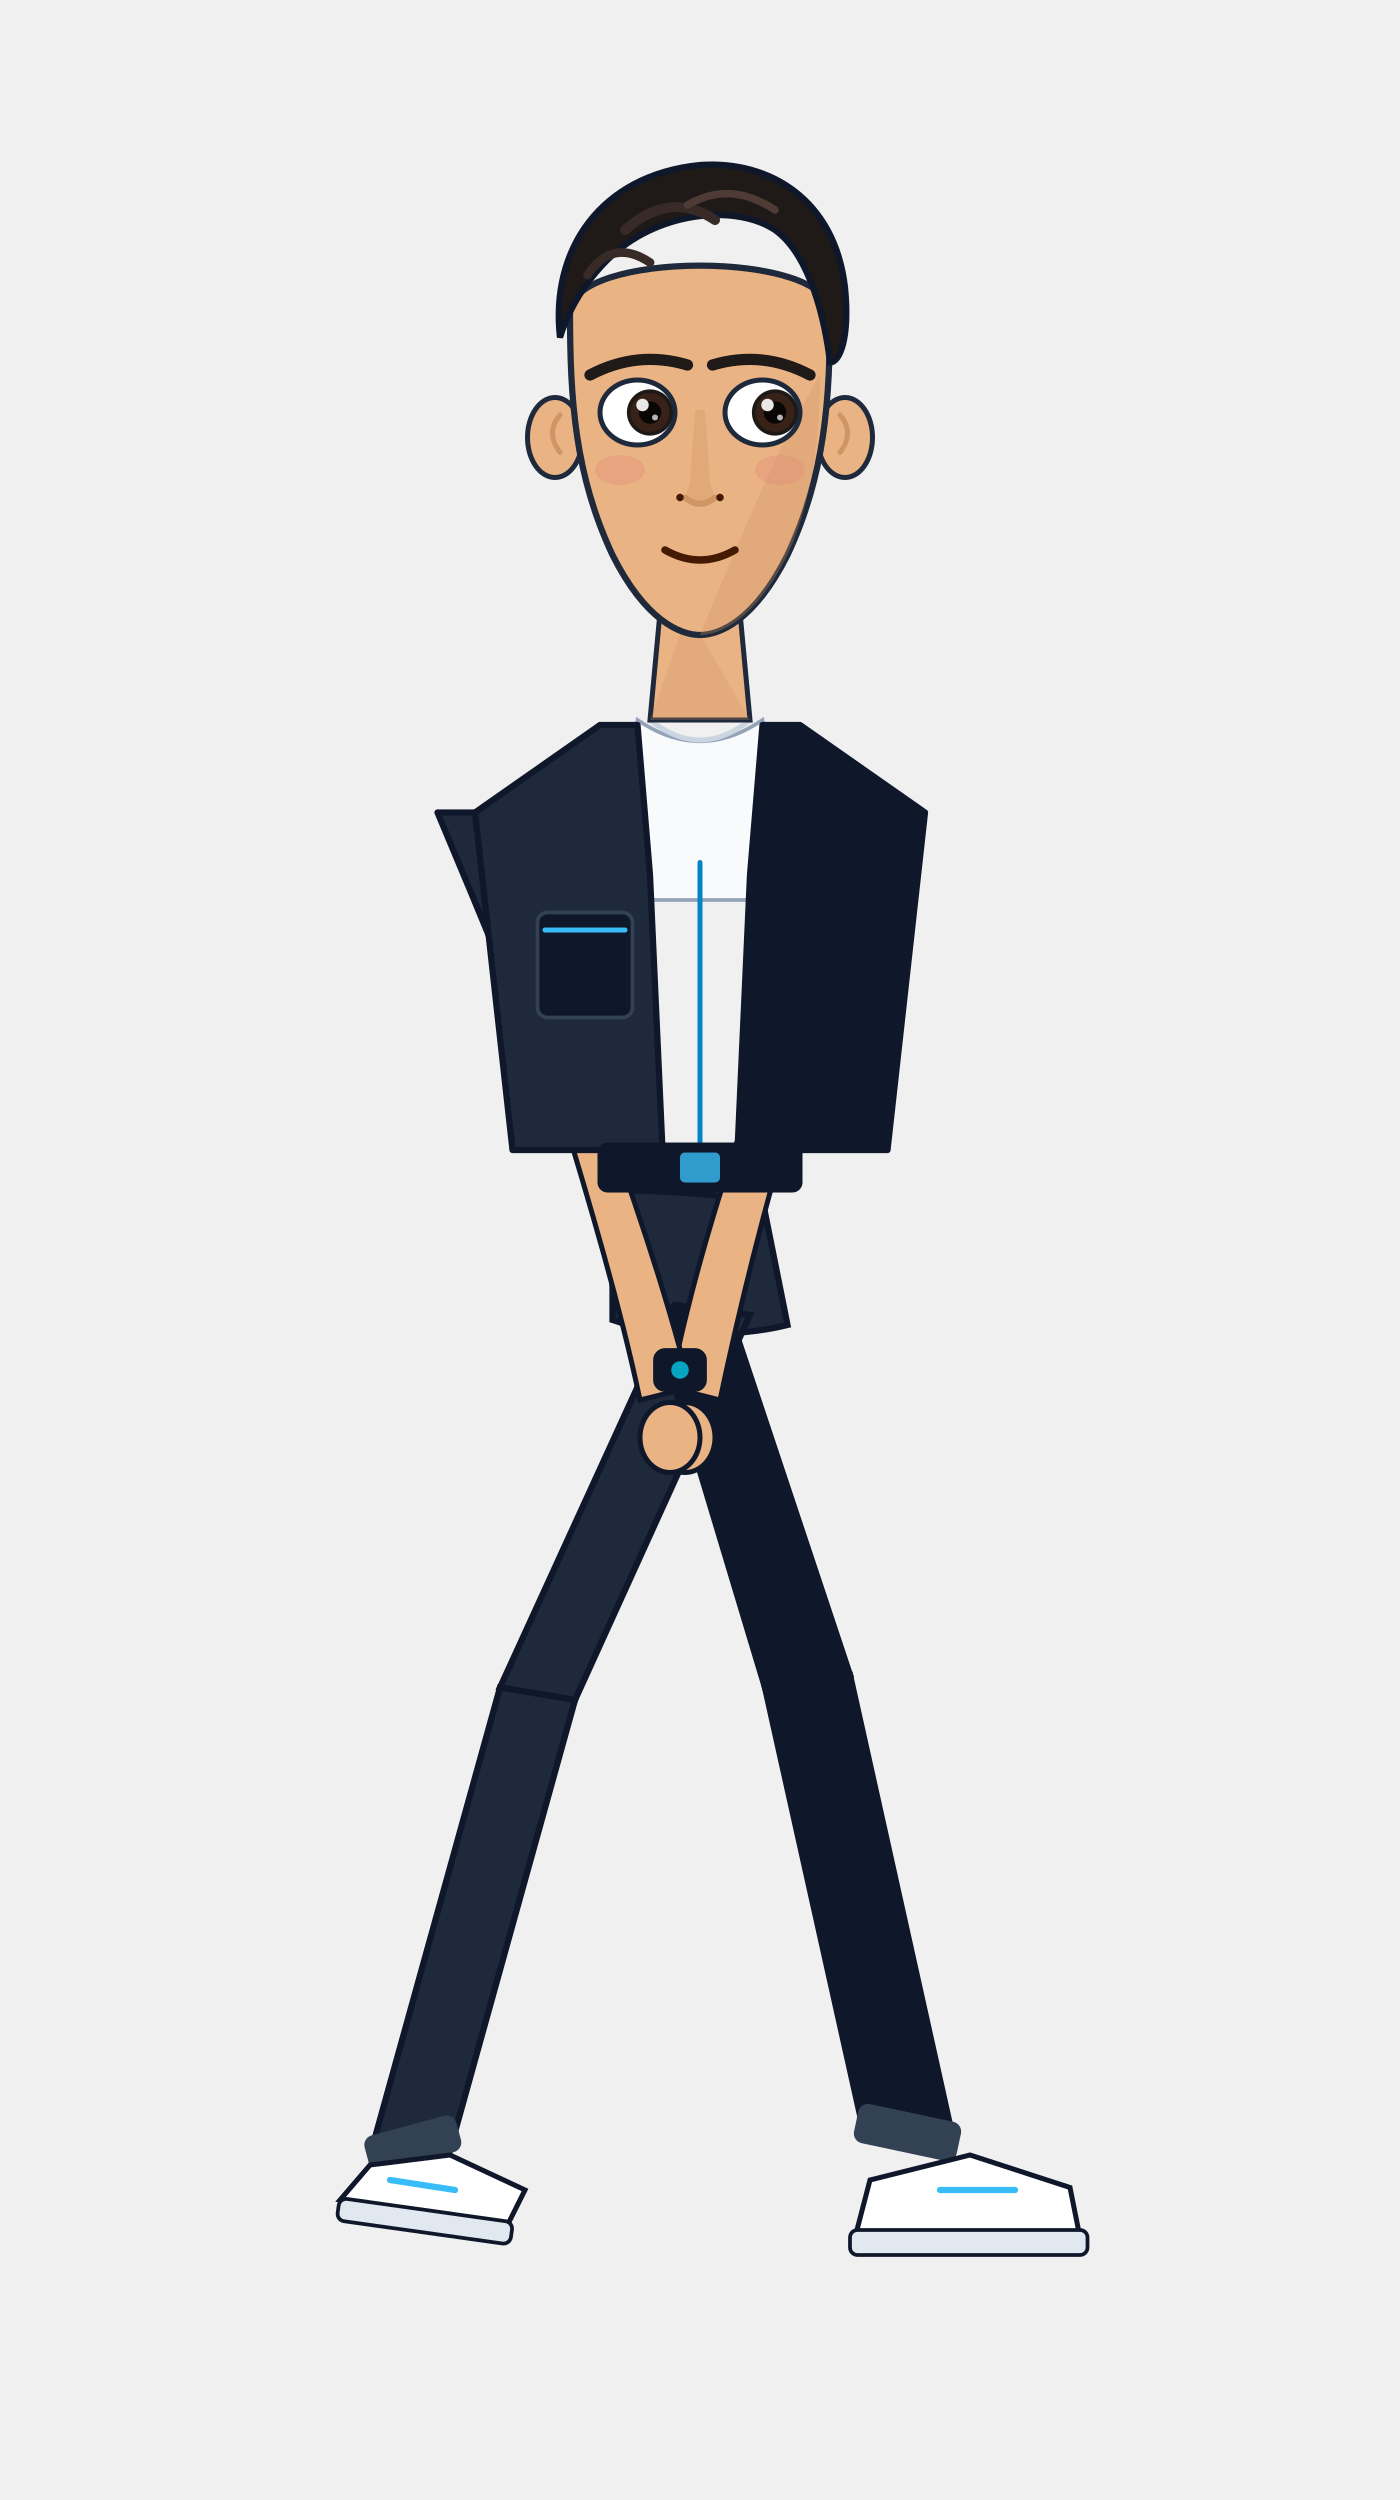
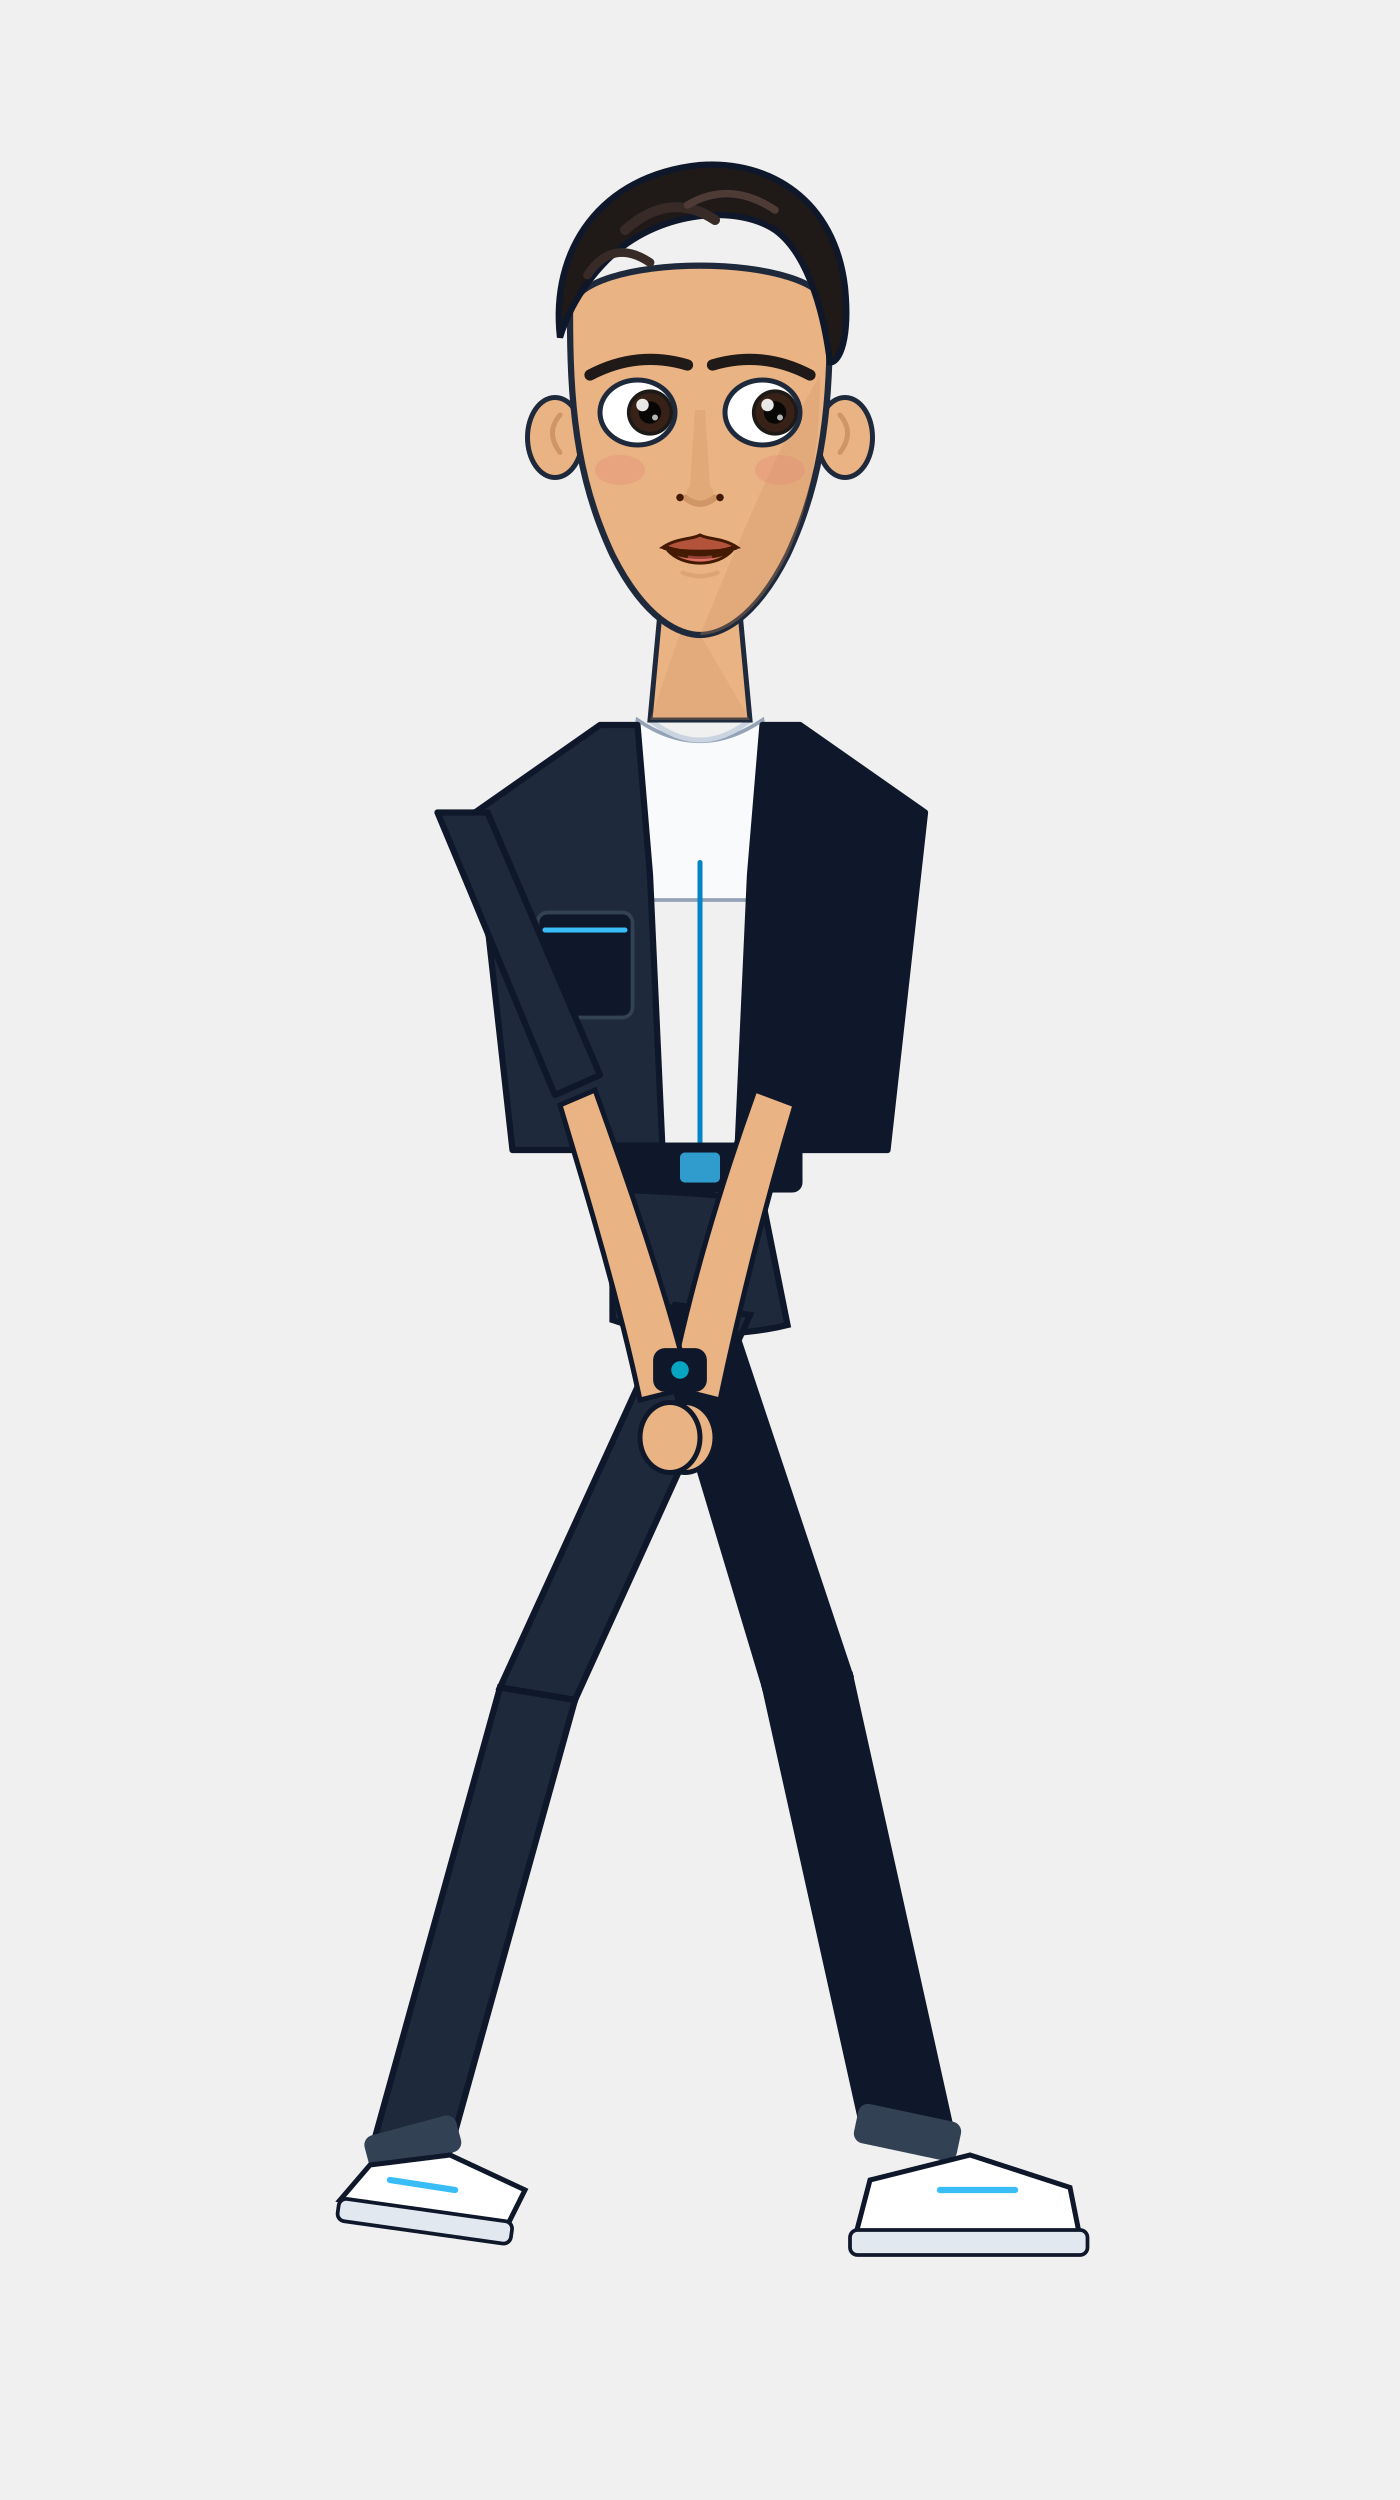
<svg xmlns="http://www.w3.org/2000/svg" viewBox="-30 50 560 1000" width="560" height="1000">
  <g id="modern_character_root">
    <path d="M 215 526 C 230 526, 260 528, 275 530 L 285 580 C 265 585, 235 585, 215 578 Z" fill="#1e293b" stroke="#0f172a" stroke-width="2.5" />
    <path d="M 240 572 L 270 576 L 200 730 L 170 725 Z" fill="#1e293b" stroke="#0f172a" stroke-width="2.5" />
    <path d="M 170 725 L 200 730 L 150 910 L 120 905 Z" fill="#1e293b" stroke="#0f172a" stroke-width="2.5" />
    <rect x="116" y="900" width="38" height="15" rx="4" fill="#334155" transform="rotate(-15 135 907)" />
    <path d="M 106 930 L 172 942 L 180 926 L 150 912 L 118 916 Z" fill="#ffffff" stroke="#0f172a" stroke-width="2" />
    <rect x="105" y="934" width="70" height="9" rx="3" fill="#e2e8f0" stroke="#0f172a" stroke-width="1.5" transform="rotate(8 140 938)" />
    <line x1="126" y1="922" x2="152" y2="926" stroke="#38bdf8" stroke-width="2.5" stroke-linecap="round" />
    <path d="M 230 572 L 262 576 L 310 720 L 276 725 Z" fill="#0f172a" stroke="#0f172a" stroke-width="2.5" />
    <path d="M 276 725 L 310 720 L 350 900 L 316 905 Z" fill="#0f172a" stroke="#0f172a" stroke-width="2.5" />
    <rect x="312" y="895" width="42" height="16" rx="4" fill="#334155" transform="rotate(12 333 903)" />
    <path d="M 312 945 L 402 945 L 398 925 L 358 912 L 318 922 Z" fill="#ffffff" stroke="#0f172a" stroke-width="2" />
    <rect x="310" y="942" width="95" height="10" rx="3" fill="#e2e8f0" stroke="#0f172a" stroke-width="1.5" />
    <line x1="346" y1="926" x2="376" y2="926" stroke="#38bdf8" stroke-width="2.5" stroke-linecap="round" />
-     <path d="M 315 375 C 300 410, 286 445, 270 480 L 288 488 C 302 455, 316 420, 335 375 Z" fill="#0f172a" stroke="#0f172a" stroke-width="2.5" stroke-linejoin="round" />
-     <path d="M 272 486 C 258 525, 246 565, 238 605 L 258 610 C 266 572, 276 532, 288 492 Z" fill="#eab383" stroke="#0f172a" stroke-width="2" />
-     <ellipse cx="244" cy="625" rx="12" ry="14" fill="#eab383" stroke="#0f172a" stroke-width="2" />
-     <path d="M 165 375 C 180 410, 195 445, 210 480 L 192 488 C 178 455, 164 420, 145 375 Z" fill="#1e293b" stroke="#0f172a" stroke-width="2.5" stroke-linejoin="round" />
-     <path d="M 208 486 C 222 525, 236 565, 246 605 L 226 610 C 218 572, 206 532, 194 492 Z" fill="#eab383" stroke="#0f172a" stroke-width="2" />
-     <rect x="232" y="590" width="20" height="16" rx="4" fill="#0f172a" stroke="#0f172a" stroke-width="1.5" />
-     <circle cx="242" cy="598" r="3.5" fill="#06b6d4" opacity="0.9" />
-     <ellipse cx="238" cy="625" rx="12" ry="14" fill="#eab383" stroke="#0f172a" stroke-width="2" />
    <path d="M 225 338 Q 250 355 275 338 L 285 410 L 215 410 Z" fill="#f8fafc" stroke="#94a3b8" stroke-width="1.5" />
    <path d="M 230 338 Q 250 354 270 338" stroke="#cbd5e1" stroke-width="2" fill="none" />
    <path d="M 210 340 L 160 375 L 175 510 L 235 510 L 230 400 L 225 340 Z" fill="#1e293b" stroke="#0f172a" stroke-width="2.5" stroke-linejoin="round" />
    <path d="M 290 340 L 340 375 L 325 510 L 265 510 L 270 400 L 275 340 Z" fill="#0f172a" stroke="#0f172a" stroke-width="2.5" stroke-linejoin="round" />
    <line x1="250" y1="395" x2="250" y2="510" stroke="#0284c7" stroke-width="2" stroke-linecap="round" />
    <rect x="185" y="415" width="38" height="42" rx="4" fill="#0f172a" stroke="#334155" stroke-width="1.5" />
    <line x1="188" y1="422" x2="220" y2="422" stroke="#38bdf8" stroke-width="2" stroke-linecap="round" />
    <rect x="210" y="508" width="80" height="18" rx="3" fill="#0f172a" stroke="#0f172a" stroke-width="2" />
    <rect x="242" y="511" width="16" height="12" rx="2" fill="#38bdf8" opacity="0.8" />
+     <path d="M 315 375 C 300 410, 286 445, 270 480 L 288 488 C 302 455, 316 420, 335 375 Z" fill="#0f172a" stroke="#0f172a" stroke-width="2.5" stroke-linejoin="round" />
+     <path d="M 272 486 C 258 525, 246 565, 238 605 L 258 610 C 266 572, 276 532, 288 492 Z" fill="#eab383" stroke="#0f172a" stroke-width="2" />
+     <ellipse cx="244" cy="625" rx="12" ry="14" fill="#eab383" stroke="#0f172a" stroke-width="2" />
+     <path d="M 165 375 C 180 410, 195 445, 210 480 L 192 488 C 178 455, 164 420, 145 375 Z" fill="#1e293b" stroke="#0f172a" stroke-width="2.5" stroke-linejoin="round" />
+     <path d="M 208 486 C 222 525, 236 565, 246 605 L 226 610 C 218 572, 206 532, 194 492 Z" fill="#eab383" stroke="#0f172a" stroke-width="2" />
+     <rect x="232" y="590" width="20" height="16" rx="4" fill="#0f172a" stroke="#0f172a" stroke-width="1.5" />
+     <circle cx="242" cy="598" r="3.5" fill="#06b6d4" opacity="0.9" />
+     <ellipse cx="238" cy="625" rx="12" ry="14" fill="#eab383" stroke="#0f172a" stroke-width="2" />
    <path d="M 234 295 L 230 338 L 270 338 L 266 295 Z" fill="#eab383" stroke="#1e293b" stroke-width="2" />
    <path d="M 245 295 L 230 338 L 270 338 Z" fill="#d09564" opacity="0.25" />
    <ellipse cx="192" cy="225" rx="11" ry="16" fill="#eab383" stroke="#1e293b" stroke-width="2" />
    <path d="M 194 216 Q 188 223 194 231" stroke="#d09564" stroke-width="2" fill="none" stroke-linecap="round" />
    <ellipse cx="308" cy="225" rx="11" ry="16" fill="#eab383" stroke="#1e293b" stroke-width="2" />
    <path d="M 306 216 Q 312 223 306 231" stroke="#d09564" stroke-width="2" fill="none" stroke-linecap="round" />
    <path d="M 198 175               C 198 150, 302 150, 302 175               C 302 210, 300 240, 285 272               C 272 298, 258 304, 250 304               C 242 304, 228 298, 215 272               C 200 240, 198 210, 198 175 Z" fill="#eab383" stroke="#1e293b" stroke-width="2.5" />
    <path d="M 250 304 C 258 304, 272 298, 285 272 C 295 250, 298 225, 298 200 C 280 230, 260 280, 250 304 Z" fill="#d09564" opacity="0.3" />
    <ellipse cx="218" cy="238" rx="10" ry="6" fill="#e28878" opacity="0.35" />
    <ellipse cx="282" cy="238" rx="10" ry="6" fill="#e28878" opacity="0.35" />
    <path d="M 194 185              C 190 150, 210 120, 250 116              C 278 114, 304 130, 308 165              C 310 185, 306 195, 302 195              C 300 178, 294 152, 280 142              C 265 132, 235 134, 215 152              C 202 164, 196 178, 194 185 Z" fill="#1f1917" stroke="#0f172a" stroke-width="2.5" />
    <path d="M 220 142 Q 238 126 256 138" stroke="#382a26" stroke-width="4" stroke-linecap="round" fill="none" />
    <path d="M 245 132 Q 262 122 280 134" stroke="#4e3b36" stroke-width="3" stroke-linecap="round" fill="none" />
    <path d="M 205 160 Q 215 145 230 155" stroke="#382a26" stroke-width="3.5" stroke-linecap="round" fill="none" />
    <path d="M 206 200 Q 225 190 245 196" stroke="#1f1917" stroke-width="4.5" stroke-linecap="round" fill="none" />
    <path d="M 255 196 Q 275 190 294 200" stroke="#1f1917" stroke-width="4.5" stroke-linecap="round" fill="none" />
    <ellipse cx="225" cy="215" rx="15" ry="13" fill="#ffffff" stroke="#1e293b" stroke-width="2" />
    <circle cx="230" cy="215" r="8.5" fill="#382218" stroke="#1c1917" stroke-width="1.5" />
    <circle cx="230" cy="215" r="4.5" fill="#090706" />
    <circle cx="227" cy="212" r="2.5" fill="#ffffff" opacity="0.9" />
    <circle cx="232" cy="217" r="1.2" fill="#ffffff" opacity="0.7" />
    <ellipse cx="275" cy="215" rx="15" ry="13" fill="#ffffff" stroke="#1e293b" stroke-width="2" />
    <circle cx="280" cy="215" r="8.5" fill="#382218" stroke="#1c1917" stroke-width="1.5" />
    <circle cx="280" cy="215" r="4.5" fill="#090706" />
    <circle cx="277" cy="212" r="2.5" fill="#ffffff" opacity="0.9" />
    <circle cx="282" cy="217" r="1.2" fill="#ffffff" opacity="0.7" />
    <path d="M 248 214 L 246 244 Q 242 250 250 252 Q 258 250 254 244 L 252 214" fill="#d09564" opacity="0.35" />
    <path d="M 244 249 Q 250 254 256 249" stroke="#d09564" stroke-width="2.5" stroke-linecap="round" fill="none" />
    <circle cx="242" cy="249" r="1.5" fill="#451a03" />
    <circle cx="258" cy="249" r="1.5" fill="#451a03" />
-     <path d="M 236 270 Q 250 278 264 270" fill="none" stroke="#451a03" stroke-width="3" stroke-linecap="round" />
+     <path d="M 235 269 C 241 265, 246 266, 250 264 C 254 266, 259 265, 265 269 C 258 271, 242 271, 235 269 Z" fill="#b4533c" stroke="#451a03" stroke-width="1.2" />
+     <path d="M 237 270 C 243 277, 257 277, 263 270 C 257 274, 243 274, 237 270 Z" fill="#cf705c" stroke="#451a03" stroke-width="1.2" />
+     <ellipse cx="250" cy="273" rx="5" ry="1.5" fill="#f87171" opacity="0.45" />
+     <path d="M 243 279 Q 250 282 257 279" stroke="#d09564" stroke-width="1.8" fill="none" opacity="0.5" stroke-linecap="round" />
+     <path d="M 236 269 Q 250 274 264 269" fill="none" stroke="#451a03" stroke-width="2" stroke-linecap="round" />
+     <circle cx="236" cy="269" r="0.8" fill="#451a03" />
+     <circle cx="264" cy="269" r="0.8" fill="#451a03" />
  </g>
</svg>
